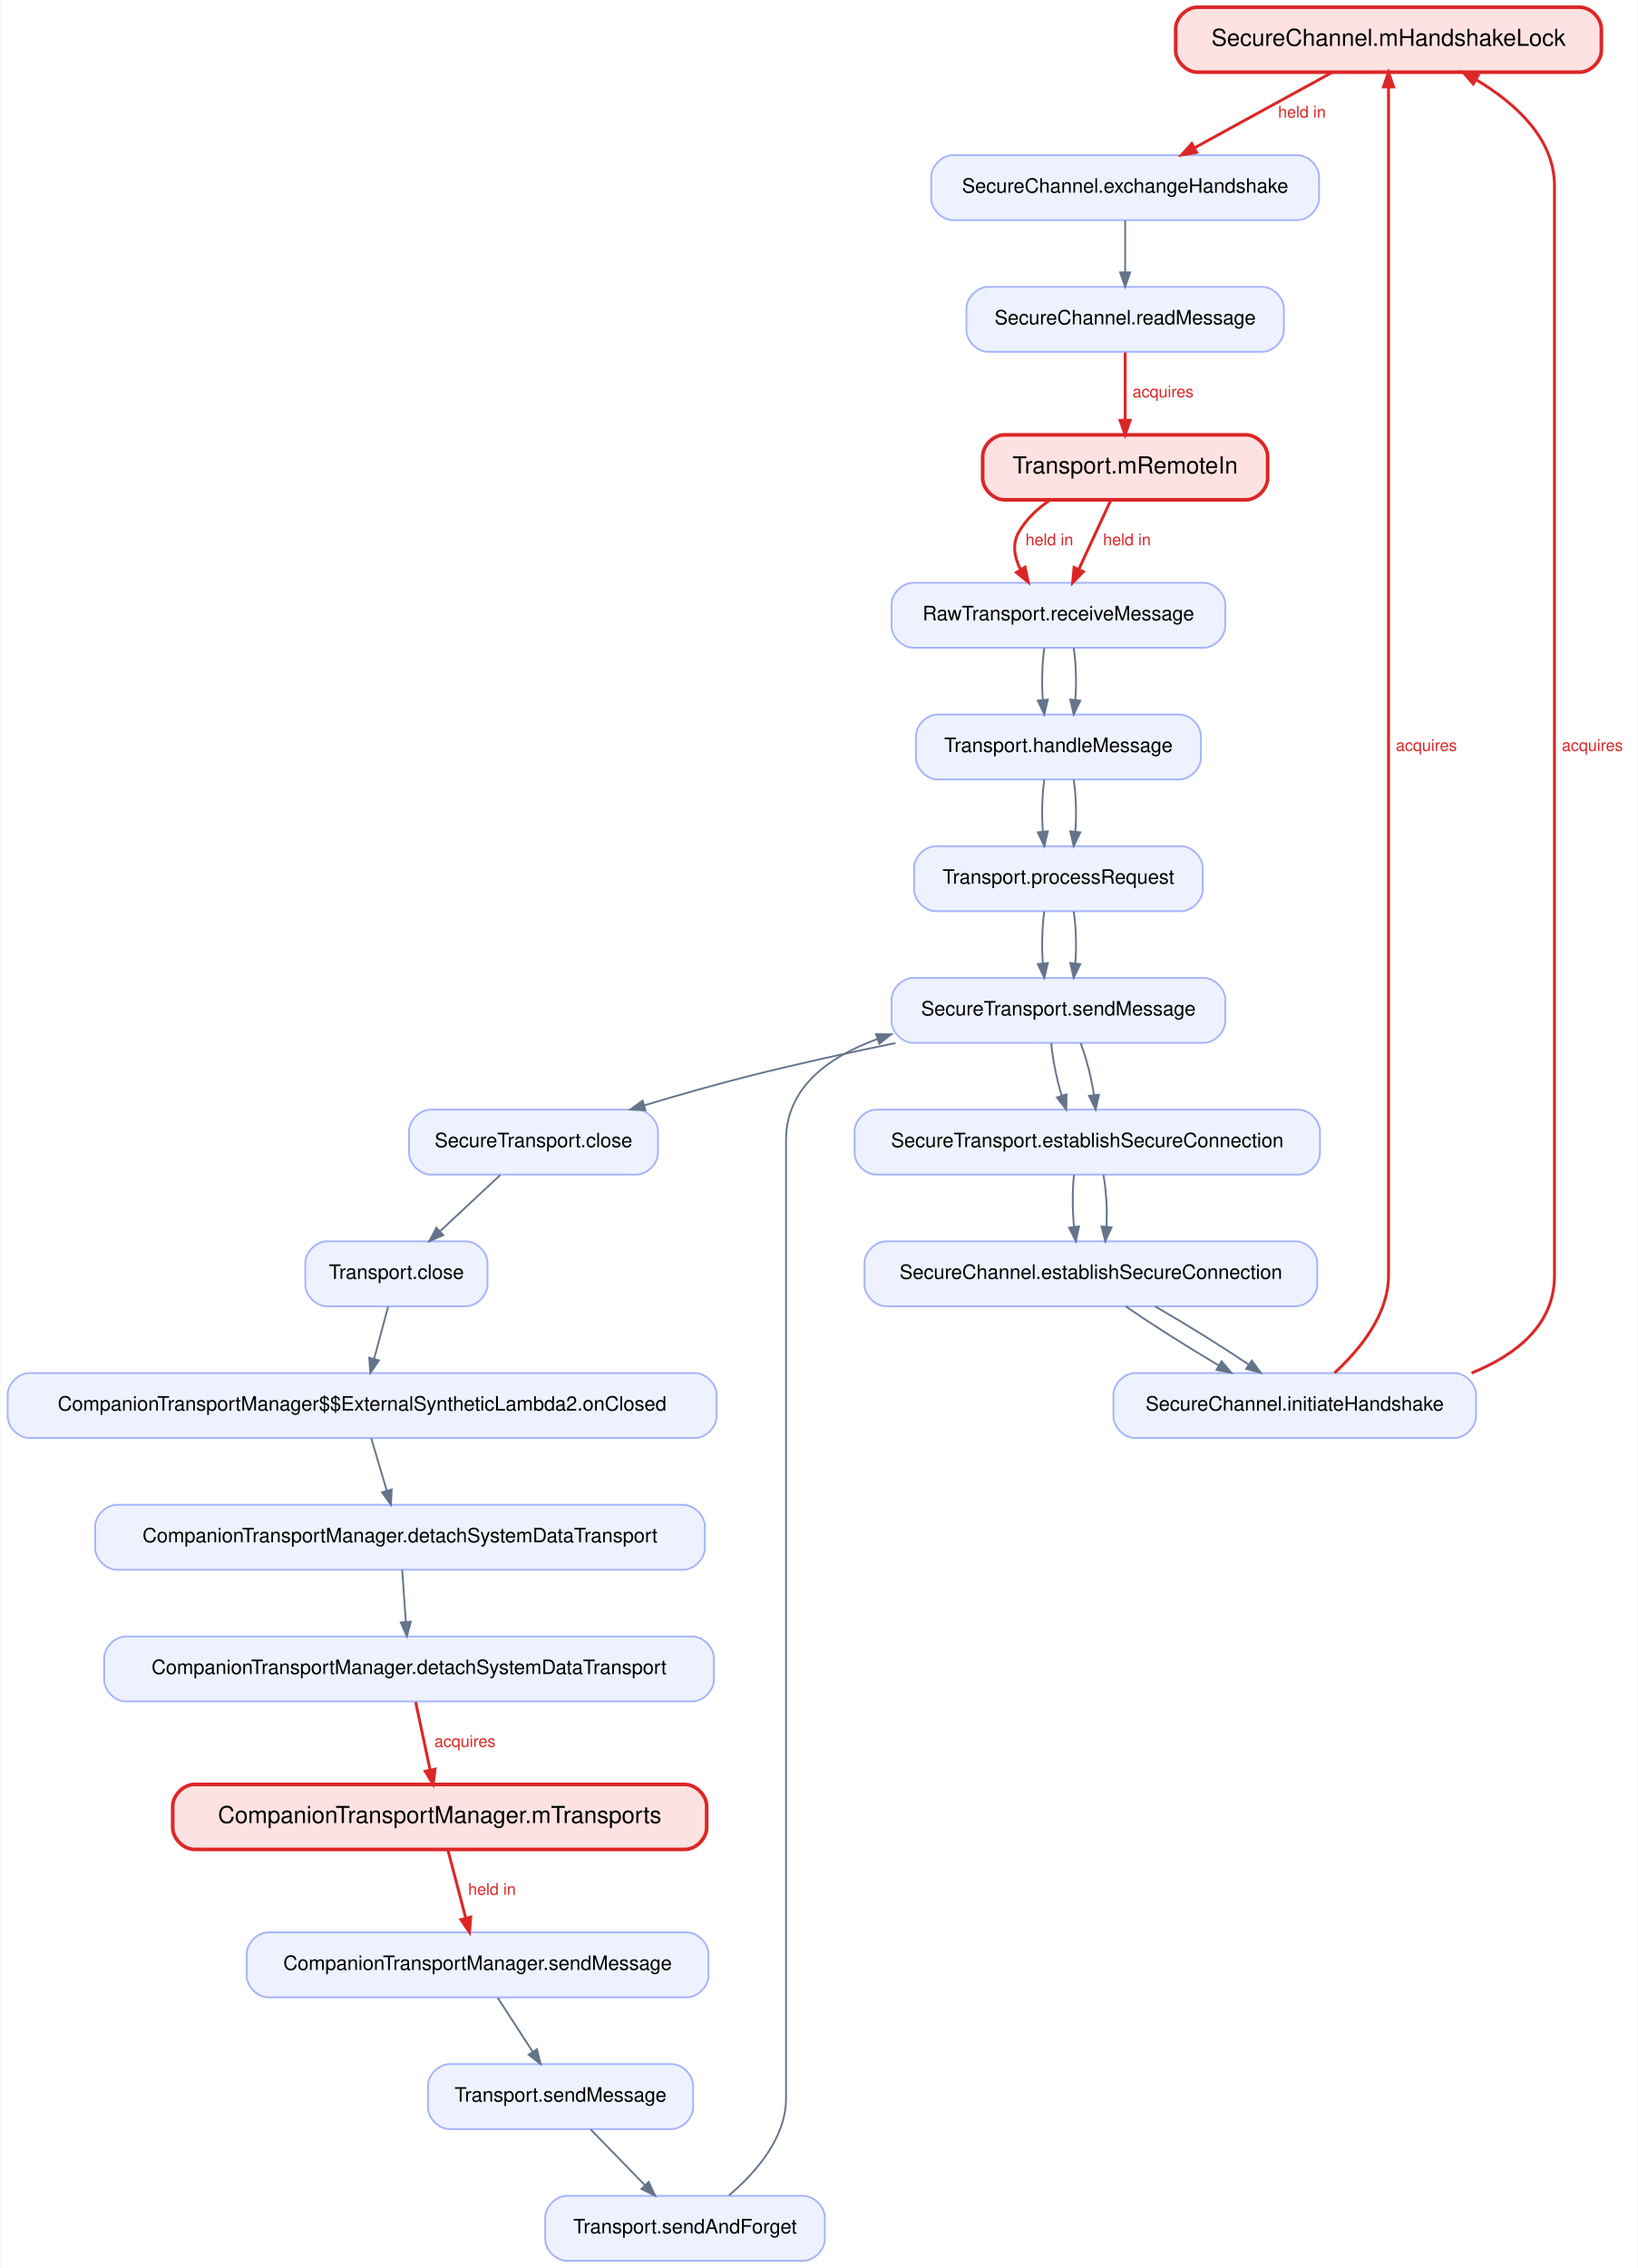
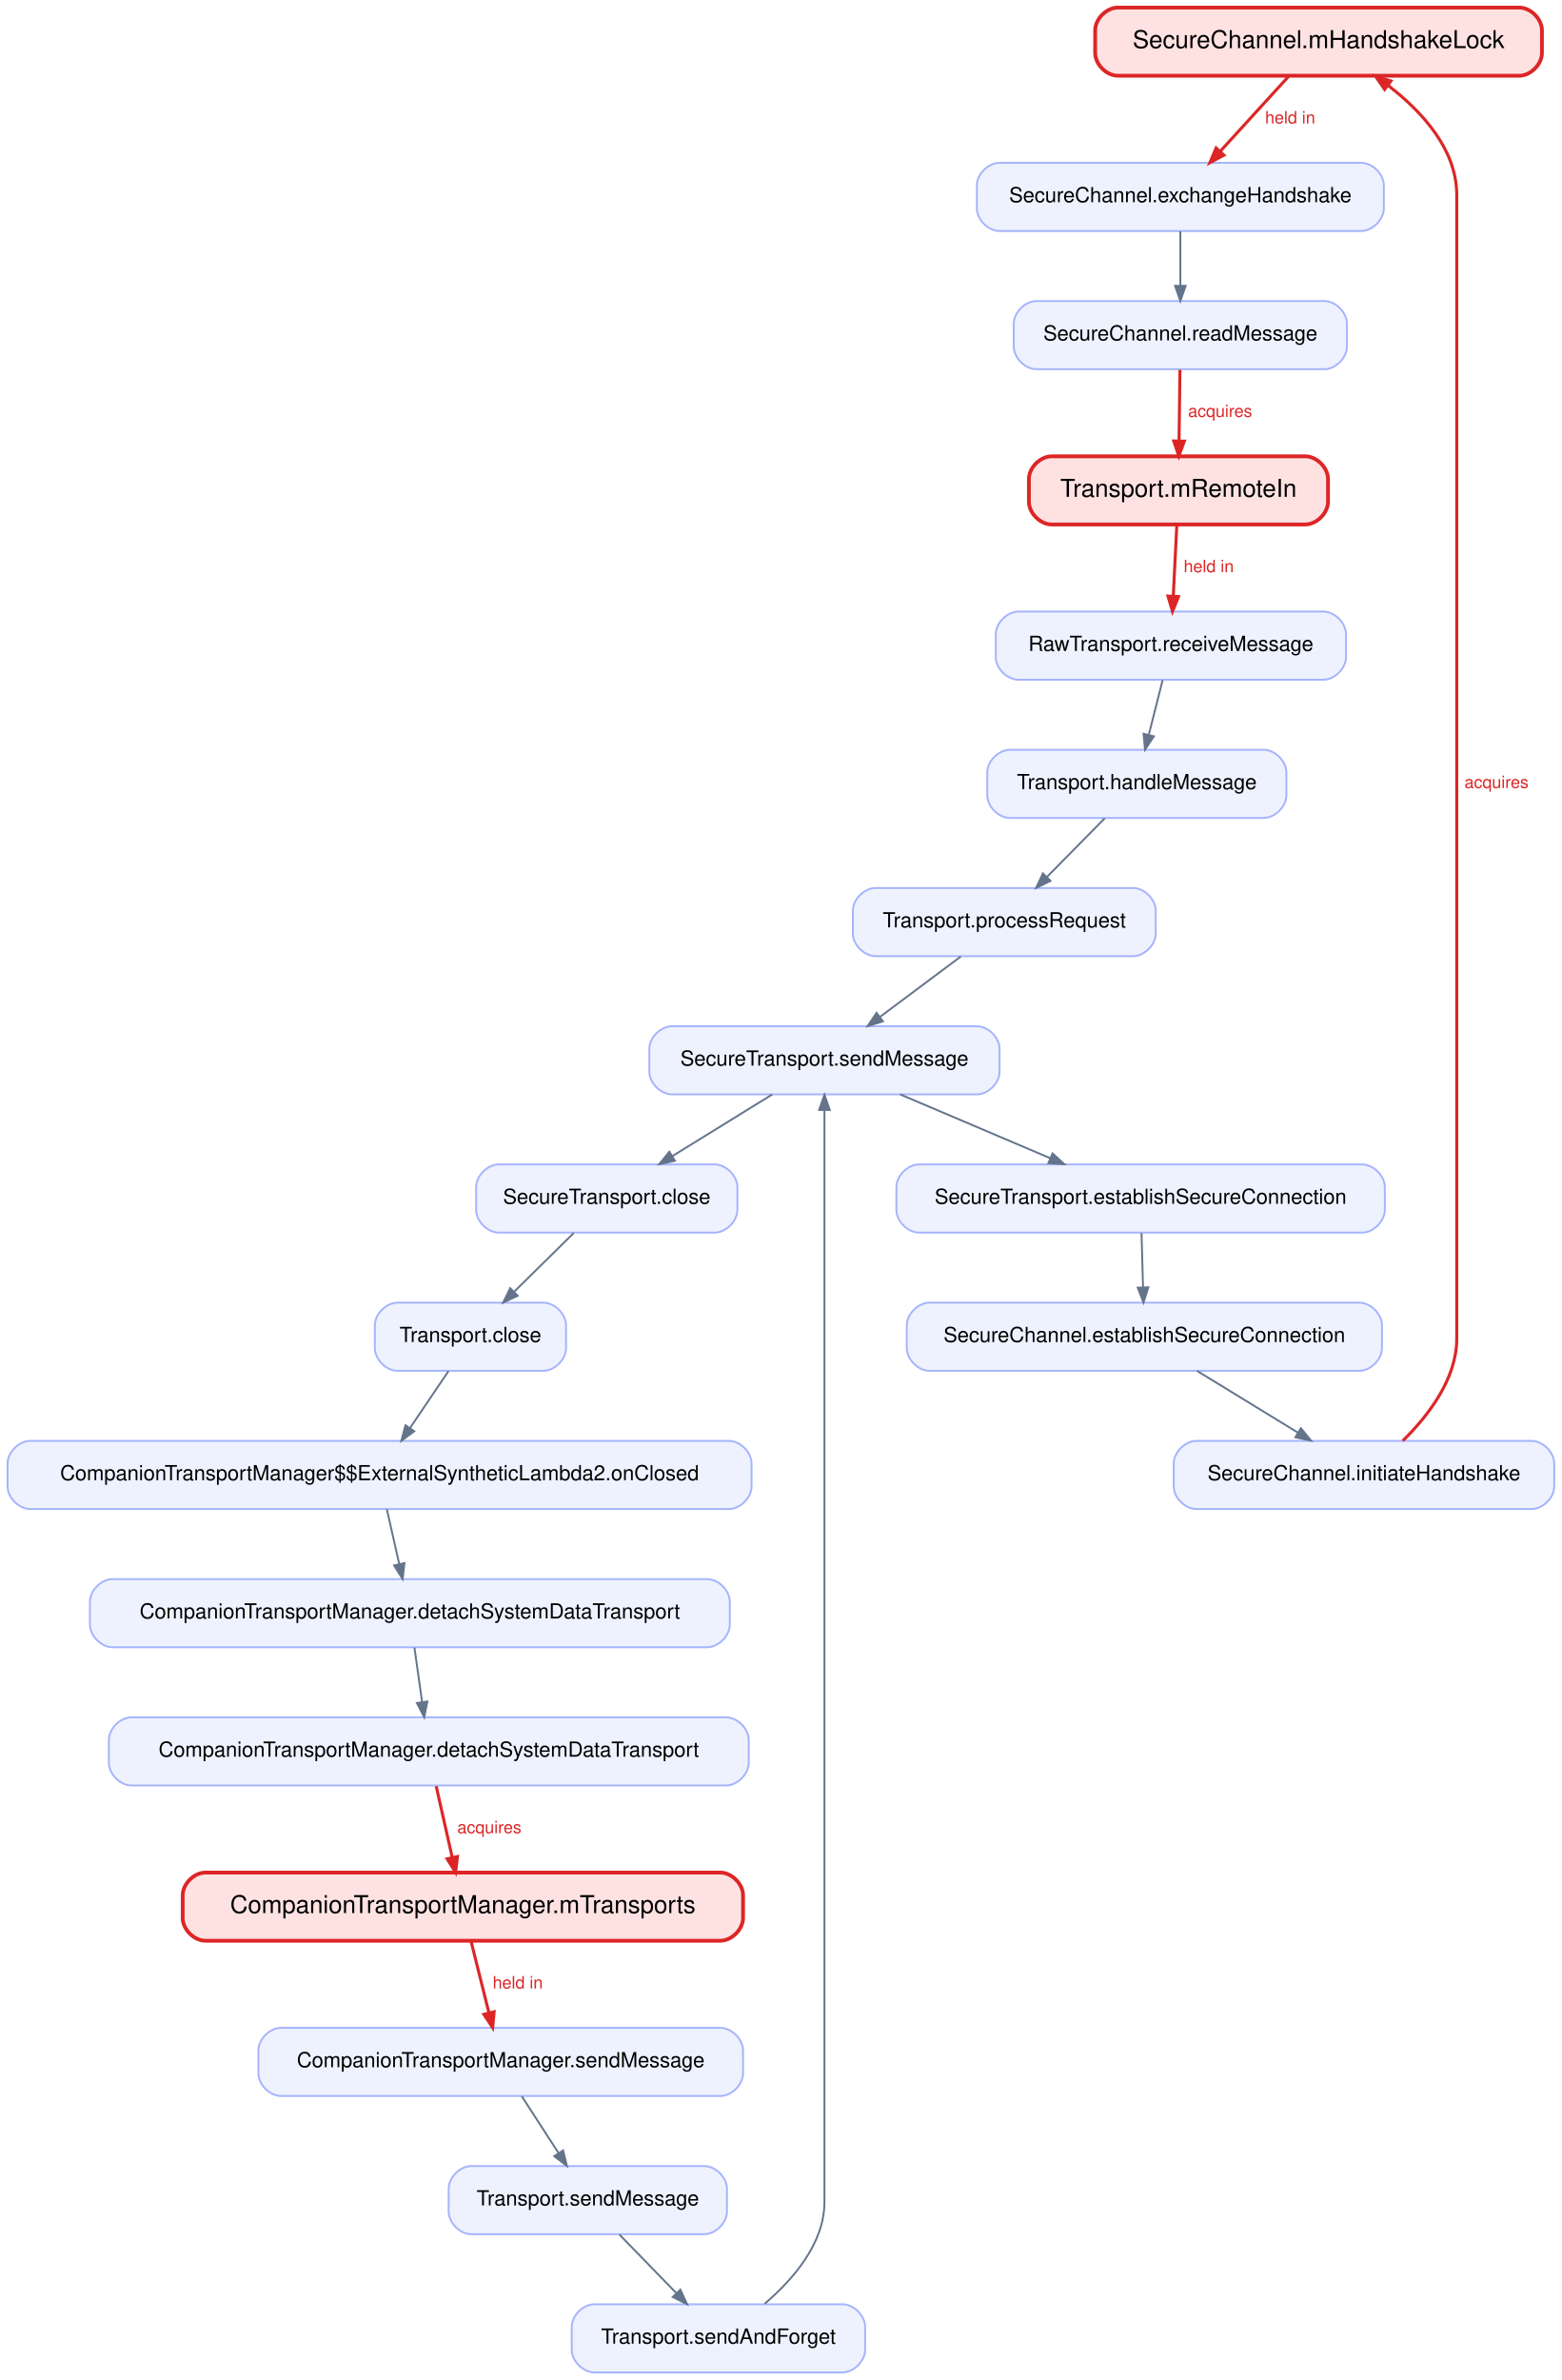
- <svg xmlns="http://www.w3.org/2000/svg" width="908pt" height="1257pt" viewBox="0.00 0.00 907.50 1257.00">
+ <svg xmlns="http://www.w3.org/2000/svg" width="825pt" height="1257pt" viewBox="0.00 0.00 825.00 1257.00">
  <g id="graph0" class="graph" transform="scale(1 1) rotate(0) translate(4 1253)">
-     <polygon fill="white" stroke="transparent" points="-4,4 -4,-1253 903.5,-1253 903.5,4 -4,4" />
+     <polygon fill="white" stroke="transparent" points="-4,4 -4,-1253 821,-1253 821,4 -4,4" />
    <g id="node1" class="node">
-       <path fill="#fee2e2" stroke="#dc2626" stroke-width="2" d="M871.5,-1249C871.5,-1249 659.5,-1249 659.5,-1249 653.5,-1249 647.5,-1243 647.5,-1237 647.5,-1237 647.5,-1225 647.5,-1225 647.5,-1219 653.5,-1213 659.5,-1213 659.5,-1213 871.5,-1213 871.5,-1213 877.5,-1213 883.5,-1219 883.5,-1225 883.5,-1225 883.5,-1237 883.5,-1237 883.5,-1243 877.5,-1249 871.5,-1249" />
-       <text text-anchor="middle" x="765.5" y="-1227.6" font-family="Helvetica,sans-Serif" font-size="13.00">SecureChannel.mHandshakeLock</text>
+       <path fill="#fee2e2" stroke="#dc2626" stroke-width="2" d="M798.5,-1249C798.5,-1249 586.5,-1249 586.5,-1249 580.5,-1249 574.5,-1243 574.5,-1237 574.5,-1237 574.5,-1225 574.5,-1225 574.5,-1219 580.5,-1213 586.5,-1213 586.5,-1213 798.5,-1213 798.5,-1213 804.5,-1213 810.5,-1219 810.5,-1225 810.5,-1225 810.5,-1237 810.5,-1237 810.5,-1243 804.5,-1249 798.5,-1249" />
+       <text text-anchor="middle" x="692.5" y="-1227.6" font-family="Helvetica,sans-Serif" font-size="13.00">SecureChannel.mHandshakeLock</text>
    </g>
    <g id="node4" class="node">
      <path fill="#eef2ff" stroke="#a5b4fc" d="M715,-1167C715,-1167 524,-1167 524,-1167 518,-1167 512,-1161 512,-1155 512,-1155 512,-1143 512,-1143 512,-1137 518,-1131 524,-1131 524,-1131 715,-1131 715,-1131 721,-1131 727,-1137 727,-1143 727,-1143 727,-1155 727,-1155 727,-1161 721,-1167 715,-1167" />
      <text text-anchor="middle" x="619.5" y="-1146.2" font-family="Helvetica,sans-Serif" font-size="11.00">SecureChannel.exchangeHandshake</text>
    </g>
    <g id="edge1" class="edge">
-       <path fill="none" stroke="#dc2626" stroke-width="1.6" d="M734.18,-1212.84C711.85,-1200.61 681.71,-1184.09 657.93,-1171.06" />
-       <polygon fill="#dc2626" stroke="#dc2626" stroke-width="1.6" points="659.13,-1168.52 650.77,-1167.13 656.44,-1173.43 659.13,-1168.52" />
-       <text text-anchor="middle" x="717.5" y="-1187.8" font-family="Helvetica,sans-Serif" font-size="9.00" fill="#dc2626"> held in</text>
+       <path fill="none" stroke="#dc2626" stroke-width="1.6" d="M676.66,-1212.64C666.07,-1201.03 652.01,-1185.63 640.48,-1173" />
+       <polygon fill="#dc2626" stroke="#dc2626" stroke-width="1.6" points="642.52,-1171.07 635.06,-1167.05 638.38,-1174.85 642.52,-1171.07" />
+       <text text-anchor="middle" x="677.5" y="-1187.8" font-family="Helvetica,sans-Serif" font-size="9.00" fill="#dc2626"> held in</text>
    </g>
    <g id="node2" class="node">
-       <path fill="#fee2e2" stroke="#dc2626" stroke-width="2" d="M375.5,-264C375.5,-264 103.5,-264 103.5,-264 97.5,-264 91.5,-258 91.5,-252 91.5,-252 91.5,-240 91.5,-240 91.5,-234 97.5,-228 103.5,-228 103.5,-228 375.5,-228 375.5,-228 381.5,-228 387.5,-234 387.5,-240 387.5,-240 387.5,-252 387.5,-252 387.5,-258 381.5,-264 375.5,-264" />
-       <text text-anchor="middle" x="239.5" y="-242.6" font-family="Helvetica,sans-Serif" font-size="13.00">CompanionTransportManager.mTransports</text>
+       <path fill="#fee2e2" stroke="#dc2626" stroke-width="2" d="M376.5,-264C376.5,-264 104.5,-264 104.5,-264 98.5,-264 92.5,-258 92.5,-252 92.5,-252 92.5,-240 92.5,-240 92.5,-234 98.5,-228 104.5,-228 104.5,-228 376.5,-228 376.5,-228 382.5,-228 388.5,-234 388.5,-240 388.5,-240 388.5,-252 388.5,-252 388.5,-258 382.5,-264 376.5,-264" />
+       <text text-anchor="middle" x="240.5" y="-242.6" font-family="Helvetica,sans-Serif" font-size="13.00">CompanionTransportManager.mTransports</text>
    </g>
    <g id="node6" class="node">
      <path fill="#eef2ff" stroke="#a5b4fc" d="M376.5,-182C376.5,-182 144.5,-182 144.5,-182 138.5,-182 132.5,-176 132.5,-170 132.5,-170 132.5,-158 132.5,-158 132.5,-152 138.5,-146 144.5,-146 144.5,-146 376.5,-146 376.5,-146 382.5,-146 388.5,-152 388.5,-158 388.5,-158 388.5,-170 388.5,-170 388.5,-176 382.5,-182 376.5,-182" />
      <text text-anchor="middle" x="260.5" y="-161.2" font-family="Helvetica,sans-Serif" font-size="11.00">CompanionTransportManager.sendMessage</text>
    </g>
    <g id="edge4" class="edge">
-       <path fill="none" stroke="#dc2626" stroke-width="1.6" d="M244.06,-227.64C246.94,-216.66 250.71,-202.29 253.91,-190.09" />
-       <polygon fill="#dc2626" stroke="#dc2626" stroke-width="1.6" points="256.7,-190.5 256.02,-182.05 251.28,-189.08 256.7,-190.5" />
-       <text text-anchor="middle" x="268.5" y="-202.8" font-family="Helvetica,sans-Serif" font-size="9.00" fill="#dc2626"> held in</text>
+       <path fill="none" stroke="#dc2626" stroke-width="1.6" d="M244.84,-227.64C247.58,-216.66 251.18,-202.29 254.23,-190.09" />
+       <polygon fill="#dc2626" stroke="#dc2626" stroke-width="1.6" points="257.01,-190.49 256.24,-182.05 251.58,-189.13 257.01,-190.49" />
+       <text text-anchor="middle" x="269.5" y="-202.8" font-family="Helvetica,sans-Serif" font-size="9.00" fill="#dc2626"> held in</text>
    </g>
    <g id="node3" class="node">
-       <path fill="#fee2e2" stroke="#dc2626" stroke-width="2" d="M686.5,-1012C686.5,-1012 552.5,-1012 552.5,-1012 546.5,-1012 540.5,-1006 540.5,-1000 540.5,-1000 540.5,-988 540.5,-988 540.5,-982 546.5,-976 552.5,-976 552.5,-976 686.5,-976 686.5,-976 692.5,-976 698.5,-982 698.5,-988 698.5,-988 698.5,-1000 698.5,-1000 698.5,-1006 692.5,-1012 686.5,-1012" />
-       <text text-anchor="middle" x="619.5" y="-990.6" font-family="Helvetica,sans-Serif" font-size="13.00">Transport.mRemoteIn</text>
+       <path fill="#fee2e2" stroke="#dc2626" stroke-width="2" d="M685.5,-1012C685.5,-1012 551.5,-1012 551.5,-1012 545.5,-1012 539.5,-1006 539.5,-1000 539.5,-1000 539.5,-988 539.5,-988 539.5,-982 545.5,-976 551.5,-976 551.5,-976 685.5,-976 685.5,-976 691.5,-976 697.5,-982 697.5,-988 697.5,-988 697.5,-1000 697.5,-1000 697.5,-1006 691.5,-1012 685.5,-1012" />
+       <text text-anchor="middle" x="618.5" y="-990.6" font-family="Helvetica,sans-Serif" font-size="13.00">Transport.mRemoteIn</text>
    </g>
    <g id="node13" class="node">
-       <path fill="#eef2ff" stroke="#a5b4fc" d="M663,-930C663,-930 502,-930 502,-930 496,-930 490,-924 490,-918 490,-918 490,-906 490,-906 490,-900 496,-894 502,-894 502,-894 663,-894 663,-894 669,-894 675,-900 675,-906 675,-906 675,-918 675,-918 675,-924 669,-930 663,-930" />
-       <text text-anchor="middle" x="582.5" y="-909.2" font-family="Helvetica,sans-Serif" font-size="11.00">RawTransport.receiveMessage</text>
+       <path fill="#eef2ff" stroke="#a5b4fc" d="M695,-930C695,-930 534,-930 534,-930 528,-930 522,-924 522,-918 522,-918 522,-906 522,-906 522,-900 528,-894 534,-894 534,-894 695,-894 695,-894 701,-894 707,-900 707,-906 707,-906 707,-918 707,-918 707,-924 701,-930 695,-930" />
+       <text text-anchor="middle" x="614.5" y="-909.2" font-family="Helvetica,sans-Serif" font-size="11.00">RawTransport.receiveMessage</text>
    </g>
    <g id="edge12" class="edge">
-       <path fill="none" stroke="#dc2626" stroke-width="1.6" d="M577.86,-975.89C570.91,-971.14 564.63,-965.24 560.5,-958 556.77,-951.45 558.09,-944.18 561.46,-937.43" />
-       <polygon fill="#dc2626" stroke="#dc2626" stroke-width="1.6" points="564,-938.64 565.79,-930.36 559.22,-935.72 564,-938.64" />
-       <text text-anchor="middle" x="577.5" y="-950.8" font-family="Helvetica,sans-Serif" font-size="9.00" fill="#dc2626"> held in</text>
-     </g>
-     <g id="edge20" class="edge">
-       <path fill="none" stroke="#dc2626" stroke-width="1.6" d="M611.47,-975.64C606.3,-964.45 599.49,-949.74 593.78,-937.39" />
-       <polygon fill="#dc2626" stroke="#dc2626" stroke-width="1.6" points="596.29,-936.14 590.39,-930.05 591.2,-938.49 596.29,-936.14" />
-       <text text-anchor="middle" x="620.5" y="-950.8" font-family="Helvetica,sans-Serif" font-size="9.00" fill="#dc2626"> held in</text>
+       <path fill="none" stroke="#dc2626" stroke-width="1.6" d="M617.63,-975.64C617.08,-964.66 616.36,-950.29 615.75,-938.09" />
+       <polygon fill="#dc2626" stroke="#dc2626" stroke-width="1.6" points="618.55,-937.9 615.35,-930.05 612.96,-938.18 618.55,-937.9" />
+       <text text-anchor="middle" x="634.5" y="-950.8" font-family="Helvetica,sans-Serif" font-size="9.00" fill="#dc2626"> held in</text>
    </g>
    <g id="node5" class="node">
      <path fill="#eef2ff" stroke="#a5b4fc" d="M695.5,-1094C695.5,-1094 543.5,-1094 543.5,-1094 537.5,-1094 531.5,-1088 531.5,-1082 531.5,-1082 531.5,-1070 531.5,-1070 531.5,-1064 537.5,-1058 543.5,-1058 543.5,-1058 695.5,-1058 695.5,-1058 701.5,-1058 707.5,-1064 707.5,-1070 707.5,-1070 707.5,-1082 707.5,-1082 707.5,-1088 701.5,-1094 695.5,-1094" />
      <text text-anchor="middle" x="619.5" y="-1073.2" font-family="Helvetica,sans-Serif" font-size="11.00">SecureChannel.readMessage</text>
    </g>
    <g id="edge2" class="edge">
      <path fill="none" stroke="#64748b" d="M619.5,-1130.81C619.5,-1122.18 619.5,-1111.56 619.5,-1102.03" />
      <polygon fill="#64748b" stroke="#64748b" points="622.3,-1102.03 619.5,-1094.03 616.7,-1102.03 622.3,-1102.03" />
    </g>
    <g id="edge3" class="edge">
-       <path fill="none" stroke="#dc2626" stroke-width="1.6" d="M619.5,-1057.64C619.5,-1046.66 619.5,-1032.29 619.5,-1020.09" />
-       <polygon fill="#dc2626" stroke="#dc2626" stroke-width="1.6" points="622.3,-1020.05 619.5,-1012.05 616.7,-1020.05 622.3,-1020.05" />
+       <path fill="none" stroke="#dc2626" stroke-width="1.6" d="M619.28,-1057.64C619.15,-1046.66 618.97,-1032.29 618.81,-1020.09" />
+       <polygon fill="#dc2626" stroke="#dc2626" stroke-width="1.6" points="621.61,-1020.01 618.71,-1012.05 616.01,-1020.08 621.61,-1020.01" />
      <text text-anchor="middle" x="640.5" y="-1032.8" font-family="Helvetica,sans-Serif" font-size="9.00" fill="#dc2626"> acquires</text>
    </g>
    <g id="node7" class="node">
      <path fill="#eef2ff" stroke="#a5b4fc" d="M368,-109C368,-109 245,-109 245,-109 239,-109 233,-103 233,-97 233,-97 233,-85 233,-85 233,-79 239,-73 245,-73 245,-73 368,-73 368,-73 374,-73 380,-79 380,-85 380,-85 380,-97 380,-97 380,-103 374,-109 368,-109" />
      <text text-anchor="middle" x="306.5" y="-88.2" font-family="Helvetica,sans-Serif" font-size="11.00">Transport.sendMessage</text>
    </g>
    <g id="edge5" class="edge">
      <path fill="none" stroke="#64748b" d="M271.64,-145.81C277.46,-136.83 284.67,-125.69 291.02,-115.89" />
      <polygon fill="#64748b" stroke="#64748b" points="293.47,-117.27 295.47,-109.03 288.77,-114.22 293.47,-117.27" />
    </g>
    <g id="node8" class="node">
      <path fill="#eef2ff" stroke="#a5b4fc" d="M441,-36C441,-36 310,-36 310,-36 304,-36 298,-30 298,-24 298,-24 298,-12 298,-12 298,-6 304,0 310,0 310,0 441,0 441,0 447,0 453,-6 453,-12 453,-12 453,-24 453,-24 453,-30 447,-36 441,-36" />
      <text text-anchor="middle" x="375.5" y="-15.2" font-family="Helvetica,sans-Serif" font-size="11.00">Transport.sendAndForget</text>
    </g>
    <g id="edge6" class="edge">
      <path fill="none" stroke="#64748b" d="M323.2,-72.81C332.19,-63.57 343.39,-52.04 353.12,-42.03" />
      <polygon fill="#64748b" stroke="#64748b" points="355.38,-43.72 358.95,-36.03 351.37,-39.81 355.38,-43.72" />
    </g>
    <g id="node9" class="node">
-       <path fill="#eef2ff" stroke="#a5b4fc" d="M663,-711C663,-711 502,-711 502,-711 496,-711 490,-705 490,-699 490,-699 490,-687 490,-687 490,-681 496,-675 502,-675 502,-675 663,-675 663,-675 669,-675 675,-681 675,-687 675,-687 675,-699 675,-699 675,-705 669,-711 663,-711" />
-       <text text-anchor="middle" x="582.5" y="-690.2" font-family="Helvetica,sans-Serif" font-size="11.00">SecureTransport.sendMessage</text>
+       <path fill="#eef2ff" stroke="#a5b4fc" d="M512,-711C512,-711 351,-711 351,-711 345,-711 339,-705 339,-699 339,-699 339,-687 339,-687 339,-681 345,-675 351,-675 351,-675 512,-675 512,-675 518,-675 524,-681 524,-687 524,-687 524,-699 524,-699 524,-705 518,-711 512,-711" />
+       <text text-anchor="middle" x="431.5" y="-690.2" font-family="Helvetica,sans-Serif" font-size="11.00">SecureTransport.sendMessage</text>
    </g>
    <g id="edge7" class="edge">
-       <path fill="none" stroke="#64748b" d="M399.9,-36.26C414.99,-49.12 431.5,-68.18 431.5,-90 431.5,-621 431.5,-621 431.5,-621 431.5,-649.85 454.36,-667 482.28,-677.19" />
-       <polygon fill="#64748b" stroke="#64748b" points="481.41,-679.84 489.88,-679.75 483.2,-674.54 481.41,-679.84" />
+       <path fill="none" stroke="#64748b" d="M399.9,-36.26C414.99,-49.12 431.5,-68.18 431.5,-90 431.5,-621 431.5,-621 431.5,-621 431.5,-636.07 431.5,-652.93 431.5,-666.44" />
+       <polygon fill="#64748b" stroke="#64748b" points="428.7,-666.78 431.5,-674.78 434.3,-666.78 428.7,-666.78" />
    </g>
    <g id="node10" class="node">
      <path fill="#eef2ff" stroke="#a5b4fc" d="M715.5,-638C715.5,-638 481.5,-638 481.5,-638 475.5,-638 469.5,-632 469.5,-626 469.5,-626 469.5,-614 469.5,-614 469.5,-608 475.5,-602 481.5,-602 481.5,-602 715.5,-602 715.5,-602 721.5,-602 727.5,-608 727.5,-614 727.5,-614 727.5,-626 727.5,-626 727.5,-632 721.5,-638 715.5,-638" />
      <text text-anchor="middle" x="598.5" y="-617.2" font-family="Helvetica,sans-Serif" font-size="11.00">SecureTransport.establishSecureConnection</text>
    </g>
    <g id="edge8" class="edge">
-       <path fill="none" stroke="#64748b" d="M578.54,-674.81C579.28,-666.09 581.45,-655.34 584.3,-645.75" />
-       <polygon fill="#64748b" stroke="#64748b" points="587,-646.5 586.85,-638.03 581.68,-644.75 587,-646.5" />
+       <path fill="none" stroke="#64748b" d="M471.5,-674.99C495.29,-664.88 525.61,-651.99 550.66,-641.34" />
+       <polygon fill="#64748b" stroke="#64748b" points="551.98,-643.82 558.25,-638.11 549.79,-638.67 551.98,-643.82" />
+     </g>
+     <g id="node16" class="node">
+       <path fill="#eef2ff" stroke="#a5b4fc" d="M373.5,-638C373.5,-638 259.5,-638 259.5,-638 253.5,-638 247.5,-632 247.5,-626 247.5,-626 247.5,-614 247.5,-614 247.5,-608 253.5,-602 259.5,-602 259.5,-602 373.5,-602 373.5,-602 379.5,-602 385.5,-608 385.5,-614 385.5,-614 385.5,-626 385.5,-626 385.5,-632 379.5,-638 373.5,-638" />
+       <text text-anchor="middle" x="316.5" y="-617.2" font-family="Helvetica,sans-Serif" font-size="11.00">SecureTransport.close</text>
    </g>
    <g id="edge16" class="edge">
-       <path fill="none" stroke="#64748b" d="M594.86,-674.81C598.11,-666.18 600.8,-655.56 602.22,-646.03" />
-       <polygon fill="#64748b" stroke="#64748b" points="605.01,-646.29 603.13,-638.03 599.45,-645.66 605.01,-646.29" />
-     </g>
-     <g id="node16" class="node">
-       <path fill="#eef2ff" stroke="#a5b4fc" d="M348.5,-638C348.5,-638 234.5,-638 234.5,-638 228.5,-638 222.5,-632 222.5,-626 222.5,-626 222.5,-614 222.5,-614 222.5,-608 228.5,-602 234.5,-602 234.5,-602 348.5,-602 348.5,-602 354.5,-602 360.5,-608 360.5,-614 360.5,-614 360.5,-626 360.5,-626 360.5,-632 354.5,-638 348.5,-638" />
-       <text text-anchor="middle" x="291.5" y="-617.2" font-family="Helvetica,sans-Serif" font-size="11.00">SecureTransport.close</text>
-     </g>
-     <g id="edge24" class="edge">
-       <path fill="none" stroke="#64748b" d="M492.18,-674.91C466.34,-669.62 438.22,-663.46 412.5,-657 392.98,-652.1 371.89,-646.08 352.87,-640.37" />
-       <polygon fill="#64748b" stroke="#64748b" points="353.6,-637.67 345.14,-638.04 351.98,-643.03 353.6,-637.67" />
+       <path fill="none" stroke="#64748b" d="M403.95,-674.99C388.14,-665.23 368.13,-652.88 351.24,-642.45" />
+       <polygon fill="#64748b" stroke="#64748b" points="352.5,-639.93 344.22,-638.11 349.56,-644.7 352.5,-639.93" />
    </g>
    <g id="node11" class="node">
      <path fill="#eef2ff" stroke="#a5b4fc" d="M714,-565C714,-565 487,-565 487,-565 481,-565 475,-559 475,-553 475,-553 475,-541 475,-541 475,-535 481,-529 487,-529 487,-529 714,-529 714,-529 720,-529 726,-535 726,-541 726,-541 726,-553 726,-553 726,-559 720,-565 714,-565" />
      <text text-anchor="middle" x="600.5" y="-544.2" font-family="Helvetica,sans-Serif" font-size="11.00">SecureChannel.establishSecureConnection</text>
    </g>
    <g id="edge9" class="edge">
-       <path fill="none" stroke="#64748b" d="M591.15,-601.81C590.19,-593.18 590.22,-582.56 591.15,-573.03" />
-       <polygon fill="#64748b" stroke="#64748b" points="593.94,-573.33 592.2,-565.03 588.39,-572.6 593.94,-573.33" />
+       <path fill="none" stroke="#64748b" d="M598.98,-601.81C599.23,-593.18 599.53,-582.56 599.79,-573.03" />
+       <polygon fill="#64748b" stroke="#64748b" points="602.59,-573.1 600.02,-565.03 597,-572.95 602.59,-573.1" />
+     </g>
+     <g id="node12" class="node">
+       <path fill="#eef2ff" stroke="#a5b4fc" d="M805,-492C805,-492 628,-492 628,-492 622,-492 616,-486 616,-480 616,-480 616,-468 616,-468 616,-462 622,-456 628,-456 628,-456 805,-456 805,-456 811,-456 817,-462 817,-468 817,-468 817,-480 817,-480 817,-486 811,-492 805,-492" />
+       <text text-anchor="middle" x="716.5" y="-471.2" font-family="Helvetica,sans-Serif" font-size="11.00">SecureChannel.initiateHandshake</text>
+     </g>
+     <g id="edge10" class="edge">
+       <path fill="none" stroke="#64748b" d="M628.28,-528.99C644.24,-519.23 664.42,-506.88 681.45,-496.45" />
+       <polygon fill="#64748b" stroke="#64748b" points="683.18,-498.68 688.54,-492.11 680.25,-493.9 683.18,-498.68" />
+     </g>
+     <g id="edge11" class="edge">
+       <path fill="none" stroke="#dc2626" stroke-width="1.6" d="M737,-492.05C750.42,-505.21 765.5,-524.73 765.5,-546 765.5,-1150 765.5,-1150 765.5,-1150 765.5,-1173.95 747.43,-1193.87 729.27,-1207.84" />
+       <polygon fill="#dc2626" stroke="#dc2626" stroke-width="1.6" points="727.41,-1205.73 722.61,-1212.72 730.72,-1210.25 727.41,-1205.73" />
+       <text text-anchor="middle" x="786.5" y="-836.8" font-family="Helvetica,sans-Serif" font-size="9.00" fill="#dc2626"> acquires</text>
+     </g>
+     <g id="node14" class="node">
+       <path fill="#eef2ff" stroke="#a5b4fc" d="M663.5,-857C663.5,-857 529.5,-857 529.5,-857 523.5,-857 517.5,-851 517.5,-845 517.5,-845 517.5,-833 517.5,-833 517.5,-827 523.5,-821 529.5,-821 529.5,-821 663.5,-821 663.5,-821 669.5,-821 675.5,-827 675.5,-833 675.5,-833 675.5,-845 675.5,-845 675.5,-851 669.5,-857 663.5,-857" />
+       <text text-anchor="middle" x="596.5" y="-836.2" font-family="Helvetica,sans-Serif" font-size="11.00">Transport.handleMessage</text>
+     </g>
+     <g id="edge13" class="edge">
+       <path fill="none" stroke="#64748b" d="M610.14,-893.81C607.95,-885.18 605.26,-874.56 602.85,-865.03" />
+       <polygon fill="#64748b" stroke="#64748b" points="605.5,-864.1 600.82,-857.03 600.07,-865.47 605.5,-864.1" />
+     </g>
+     <g id="node15" class="node">
+       <path fill="#eef2ff" stroke="#a5b4fc" d="M594.5,-784C594.5,-784 458.5,-784 458.5,-784 452.5,-784 446.5,-778 446.5,-772 446.5,-772 446.5,-760 446.5,-760 446.5,-754 452.5,-748 458.5,-748 458.5,-748 594.5,-748 594.5,-748 600.5,-748 606.5,-754 606.5,-760 606.5,-760 606.5,-772 606.5,-772 606.5,-778 600.5,-784 594.5,-784" />
+       <text text-anchor="middle" x="526.5" y="-763.2" font-family="Helvetica,sans-Serif" font-size="11.00">Transport.processRequest</text>
+     </g>
+     <g id="edge14" class="edge">
+       <path fill="none" stroke="#64748b" d="M579.55,-820.81C570.35,-811.48 558.86,-799.83 548.93,-789.75" />
+       <polygon fill="#64748b" stroke="#64748b" points="550.9,-787.76 543.29,-784.03 546.91,-791.69 550.9,-787.76" />
+     </g>
+     <g id="edge15" class="edge">
+       <path fill="none" stroke="#64748b" d="M503.5,-747.81C490.67,-738.22 474.54,-726.17 460.81,-715.91" />
+       <polygon fill="#64748b" stroke="#64748b" points="462.37,-713.58 454.29,-711.03 459.02,-718.06 462.37,-713.58" />
+     </g>
+     <g id="node17" class="node">
+       <path fill="#eef2ff" stroke="#a5b4fc" d="M283,-565C283,-565 206,-565 206,-565 200,-565 194,-559 194,-553 194,-553 194,-541 194,-541 194,-535 200,-529 206,-529 206,-529 283,-529 283,-529 289,-529 295,-535 295,-541 295,-541 295,-553 295,-553 295,-559 289,-565 283,-565" />
+       <text text-anchor="middle" x="244.5" y="-544.2" font-family="Helvetica,sans-Serif" font-size="11.00">Transport.close</text>
    </g>
    <g id="edge17" class="edge">
-       <path fill="none" stroke="#64748b" d="M607.47,-601.81C609.02,-593.18 609.61,-582.56 609.16,-573.03" />
-       <polygon fill="#64748b" stroke="#64748b" points="611.95,-572.77 608.49,-565.03 606.37,-573.23 611.95,-572.77" />
-     </g>
-     <g id="node12" class="node">
-       <path fill="#eef2ff" stroke="#a5b4fc" d="M802,-492C802,-492 625,-492 625,-492 619,-492 613,-486 613,-480 613,-480 613,-468 613,-468 613,-462 619,-456 625,-456 625,-456 802,-456 802,-456 808,-456 814,-462 814,-468 814,-468 814,-480 814,-480 814,-486 808,-492 802,-492" />
-       <text text-anchor="middle" x="713.5" y="-471.2" font-family="Helvetica,sans-Serif" font-size="11.00">SecureChannel.initiateHandshake</text>
-     </g>
-     <g id="edge10" class="edge">
-       <path fill="none" stroke="#64748b" d="M619.75,-528.99C634.04,-519.14 653.75,-506.66 671.49,-496.17" />
-       <polygon fill="#64748b" stroke="#64748b" points="672.94,-498.57 678.44,-492.11 670.12,-493.73 672.94,-498.57" />
-     </g>
-     <g id="edge18" class="edge">
-       <path fill="none" stroke="#64748b" d="M636.03,-528.99C652.91,-519.32 672.56,-507.1 687.98,-496.73" />
-       <polygon fill="#64748b" stroke="#64748b" points="689.71,-498.94 694.74,-492.11 686.56,-494.31 689.71,-498.94" />
-     </g>
-     <g id="edge11" class="edge">
-       <path fill="none" stroke="#dc2626" stroke-width="1.6" d="M735.55,-492.07C749.73,-505.11 765.5,-524.46 765.5,-546 765.5,-1150 765.5,-1150 765.5,-1150 765.5,-1168.28 765.5,-1188.91 765.5,-1204.64" />
-       <polygon fill="#dc2626" stroke="#dc2626" stroke-width="1.6" points="762.7,-1204.83 765.5,-1212.83 768.3,-1204.83 762.7,-1204.83" />
-       <text text-anchor="middle" x="786.5" y="-836.8" font-family="Helvetica,sans-Serif" font-size="9.00" fill="#dc2626"> acquires</text>
-     </g>
-     <g id="edge19" class="edge">
-       <path fill="none" stroke="#dc2626" stroke-width="1.6" d="M811.54,-492.02C837.04,-502.39 857.5,-519.1 857.5,-546 857.5,-1150 857.5,-1150 857.5,-1150 857.5,-1176.07 836.2,-1195.57 814.1,-1208.79" />
-       <polygon fill="#dc2626" stroke="#dc2626" stroke-width="1.6" points="812.5,-1206.48 806.92,-1212.87 815.26,-1211.35 812.5,-1206.48" />
-       <text text-anchor="middle" x="878.5" y="-836.8" font-family="Helvetica,sans-Serif" font-size="9.00" fill="#dc2626"> acquires</text>
-     </g>
-     <g id="node14" class="node">
-       <path fill="#eef2ff" stroke="#a5b4fc" d="M649.5,-857C649.5,-857 515.5,-857 515.5,-857 509.5,-857 503.5,-851 503.5,-845 503.5,-845 503.5,-833 503.5,-833 503.5,-827 509.5,-821 515.5,-821 515.5,-821 649.5,-821 649.5,-821 655.5,-821 661.5,-827 661.5,-833 661.5,-833 661.5,-845 661.5,-845 661.5,-851 655.5,-857 649.5,-857" />
-       <text text-anchor="middle" x="582.5" y="-836.2" font-family="Helvetica,sans-Serif" font-size="11.00">Transport.handleMessage</text>
-     </g>
-     <g id="edge13" class="edge">
-       <path fill="none" stroke="#64748b" d="M574.66,-893.81C573.46,-885.18 573.19,-874.56 573.86,-865.03" />
-       <polygon fill="#64748b" stroke="#64748b" points="576.65,-865.27 574.68,-857.03 571.08,-864.7 576.65,-865.27" />
-     </g>
-     <g id="edge21" class="edge">
-       <path fill="none" stroke="#64748b" d="M590.99,-893.81C592.3,-885.18 592.59,-874.56 591.86,-865.03" />
-       <polygon fill="#64748b" stroke="#64748b" points="594.64,-864.67 590.97,-857.03 589.07,-865.29 594.64,-864.67" />
-     </g>
-     <g id="node15" class="node">
-       <path fill="#eef2ff" stroke="#a5b4fc" d="M650.5,-784C650.5,-784 514.5,-784 514.5,-784 508.5,-784 502.5,-778 502.5,-772 502.5,-772 502.5,-760 502.5,-760 502.5,-754 508.5,-748 514.5,-748 514.5,-748 650.5,-748 650.5,-748 656.5,-748 662.5,-754 662.5,-760 662.5,-760 662.5,-772 662.5,-772 662.5,-778 656.5,-784 650.5,-784" />
-       <text text-anchor="middle" x="582.5" y="-763.2" font-family="Helvetica,sans-Serif" font-size="11.00">Transport.processRequest</text>
-     </g>
-     <g id="edge14" class="edge">
-       <path fill="none" stroke="#64748b" d="M574.66,-820.81C573.46,-812.18 573.19,-801.56 573.86,-792.03" />
-       <polygon fill="#64748b" stroke="#64748b" points="576.65,-792.27 574.68,-784.03 571.08,-791.7 576.65,-792.27" />
-     </g>
-     <g id="edge22" class="edge">
-       <path fill="none" stroke="#64748b" d="M590.99,-820.81C592.3,-812.18 592.59,-801.56 591.86,-792.03" />
-       <polygon fill="#64748b" stroke="#64748b" points="594.64,-791.67 590.97,-784.03 589.07,-792.29 594.64,-791.67" />
-     </g>
-     <g id="edge15" class="edge">
-       <path fill="none" stroke="#64748b" d="M574.66,-747.81C573.46,-739.18 573.19,-728.56 573.86,-719.03" />
-       <polygon fill="#64748b" stroke="#64748b" points="576.65,-719.27 574.68,-711.03 571.08,-718.7 576.65,-719.27" />
-     </g>
-     <g id="edge23" class="edge">
-       <path fill="none" stroke="#64748b" d="M590.99,-747.81C592.3,-739.18 592.59,-728.56 591.86,-719.03" />
-       <polygon fill="#64748b" stroke="#64748b" points="594.64,-718.67 590.97,-711.03 589.07,-719.29 594.64,-718.67" />
-     </g>
-     <g id="node17" class="node">
-       <path fill="#eef2ff" stroke="#a5b4fc" d="M254,-565C254,-565 177,-565 177,-565 171,-565 165,-559 165,-553 165,-553 165,-541 165,-541 165,-535 171,-529 177,-529 177,-529 254,-529 254,-529 260,-529 266,-535 266,-541 266,-541 266,-553 266,-553 266,-559 260,-565 254,-565" />
-       <text text-anchor="middle" x="215.5" y="-544.2" font-family="Helvetica,sans-Serif" font-size="11.00">Transport.close</text>
-     </g>
-     <g id="edge25" class="edge">
-       <path fill="none" stroke="#64748b" d="M273.1,-601.81C263.11,-592.48 250.64,-580.83 239.85,-570.75" />
-       <polygon fill="#64748b" stroke="#64748b" points="241.49,-568.44 233.73,-565.03 237.66,-572.54 241.49,-568.44" />
+       <path fill="none" stroke="#64748b" d="M299.07,-601.81C289.61,-592.48 277.79,-580.83 267.57,-570.75" />
+       <polygon fill="#64748b" stroke="#64748b" points="269.43,-568.65 261.77,-565.03 265.5,-572.64 269.43,-568.65" />
    </g>
    <g id="node18" class="node">
      <path fill="#eef2ff" stroke="#a5b4fc" d="M381,-492C381,-492 12,-492 12,-492 6,-492 0,-486 0,-480 0,-480 0,-468 0,-468 0,-462 6,-456 12,-456 12,-456 381,-456 381,-456 387,-456 393,-462 393,-468 393,-468 393,-480 393,-480 393,-486 387,-492 381,-492" />
      <text text-anchor="middle" x="196.5" y="-471.2" font-family="Helvetica,sans-Serif" font-size="11.00">CompanionTransportManager$$ExternalSyntheticLambda2.onClosed</text>
    </g>
-     <g id="edge26" class="edge">
-       <path fill="none" stroke="#64748b" d="M210.9,-528.81C208.59,-520.18 205.75,-509.56 203.2,-500.03" />
-       <polygon fill="#64748b" stroke="#64748b" points="205.83,-499.03 201.06,-492.03 200.42,-500.48 205.83,-499.03" />
+     <g id="edge18" class="edge">
+       <path fill="none" stroke="#64748b" d="M232.88,-528.81C226.81,-519.83 219.28,-508.69 212.65,-498.89" />
+       <polygon fill="#64748b" stroke="#64748b" points="214.81,-497.09 208.01,-492.03 210.17,-500.22 214.81,-497.09" />
    </g>
    <g id="node19" class="node">
-       <path fill="#eef2ff" stroke="#a5b4fc" d="M374.5,-419C374.5,-419 60.5,-419 60.5,-419 54.5,-419 48.5,-413 48.5,-407 48.5,-407 48.5,-395 48.5,-395 48.5,-389 54.5,-383 60.5,-383 60.5,-383 374.5,-383 374.5,-383 380.5,-383 386.5,-389 386.5,-395 386.5,-395 386.5,-407 386.5,-407 386.5,-413 380.5,-419 374.5,-419" />
-       <text text-anchor="middle" x="217.5" y="-398.2" font-family="Helvetica,sans-Serif" font-size="11.00">CompanionTransportManager.detachSystemDataTransport</text>
+       <path fill="#eef2ff" stroke="#a5b4fc" d="M369.5,-419C369.5,-419 55.5,-419 55.5,-419 49.5,-419 43.5,-413 43.5,-407 43.5,-407 43.5,-395 43.5,-395 43.5,-389 49.5,-383 55.5,-383 55.5,-383 369.5,-383 369.5,-383 375.5,-383 381.5,-389 381.5,-395 381.5,-395 381.5,-407 381.5,-407 381.5,-413 375.5,-419 369.5,-419" />
+       <text text-anchor="middle" x="212.5" y="-398.2" font-family="Helvetica,sans-Serif" font-size="11.00">CompanionTransportManager.detachSystemDataTransport</text>
    </g>
-     <g id="edge27" class="edge">
-       <path fill="none" stroke="#64748b" d="M201.58,-455.81C204.16,-447.09 207.34,-436.34 210.18,-426.75" />
-       <polygon fill="#64748b" stroke="#64748b" points="212.88,-427.49 212.46,-419.03 207.51,-425.91 212.88,-427.49" />
+     <g id="edge19" class="edge">
+       <path fill="none" stroke="#64748b" d="M200.37,-455.81C202.32,-447.18 204.71,-436.56 206.86,-427.03" />
+       <polygon fill="#64748b" stroke="#64748b" points="209.64,-427.45 208.66,-419.03 204.17,-426.22 209.64,-427.45" />
    </g>
    <g id="node20" class="node">
      <path fill="#eef2ff" stroke="#a5b4fc" d="M379.5,-346C379.5,-346 65.5,-346 65.5,-346 59.5,-346 53.5,-340 53.5,-334 53.5,-334 53.5,-322 53.5,-322 53.5,-316 59.5,-310 65.5,-310 65.5,-310 379.5,-310 379.5,-310 385.5,-310 391.5,-316 391.5,-322 391.5,-322 391.5,-334 391.5,-334 391.5,-340 385.5,-346 379.5,-346" />
      <text text-anchor="middle" x="222.5" y="-325.2" font-family="Helvetica,sans-Serif" font-size="11.00">CompanionTransportManager.detachSystemDataTransport</text>
    </g>
-     <g id="edge28" class="edge">
-       <path fill="none" stroke="#64748b" d="M218.71,-382.81C219.32,-374.18 220.07,-363.56 220.74,-354.03" />
-       <polygon fill="#64748b" stroke="#64748b" points="223.53,-354.21 221.3,-346.03 217.95,-353.81 223.53,-354.21" />
+     <g id="edge20" class="edge">
+       <path fill="none" stroke="#64748b" d="M214.92,-382.81C216.14,-374.18 217.63,-363.56 218.97,-354.03" />
+       <polygon fill="#64748b" stroke="#64748b" points="221.76,-354.34 220.1,-346.03 216.21,-353.56 221.76,-354.34" />
    </g>
-     <g id="edge29" class="edge">
-       <path fill="none" stroke="#dc2626" stroke-width="1.6" d="M226.19,-309.64C228.52,-298.66 231.57,-284.29 234.17,-272.09" />
-       <polygon fill="#dc2626" stroke="#dc2626" stroke-width="1.6" points="236.95,-272.46 235.88,-264.05 231.48,-271.29 236.95,-272.46" />
-       <text text-anchor="middle" x="253.5" y="-284.8" font-family="Helvetica,sans-Serif" font-size="9.00" fill="#dc2626"> acquires</text>
+     <g id="edge21" class="edge">
+       <path fill="none" stroke="#dc2626" stroke-width="1.6" d="M226.41,-309.64C228.88,-298.66 232.11,-284.29 234.86,-272.09" />
+       <polygon fill="#dc2626" stroke="#dc2626" stroke-width="1.6" points="237.64,-272.47 236.66,-264.05 232.18,-271.24 237.64,-272.47" />
+       <text text-anchor="middle" x="254.5" y="-284.8" font-family="Helvetica,sans-Serif" font-size="9.00" fill="#dc2626"> acquires</text>
    </g>
  </g>
</svg>
